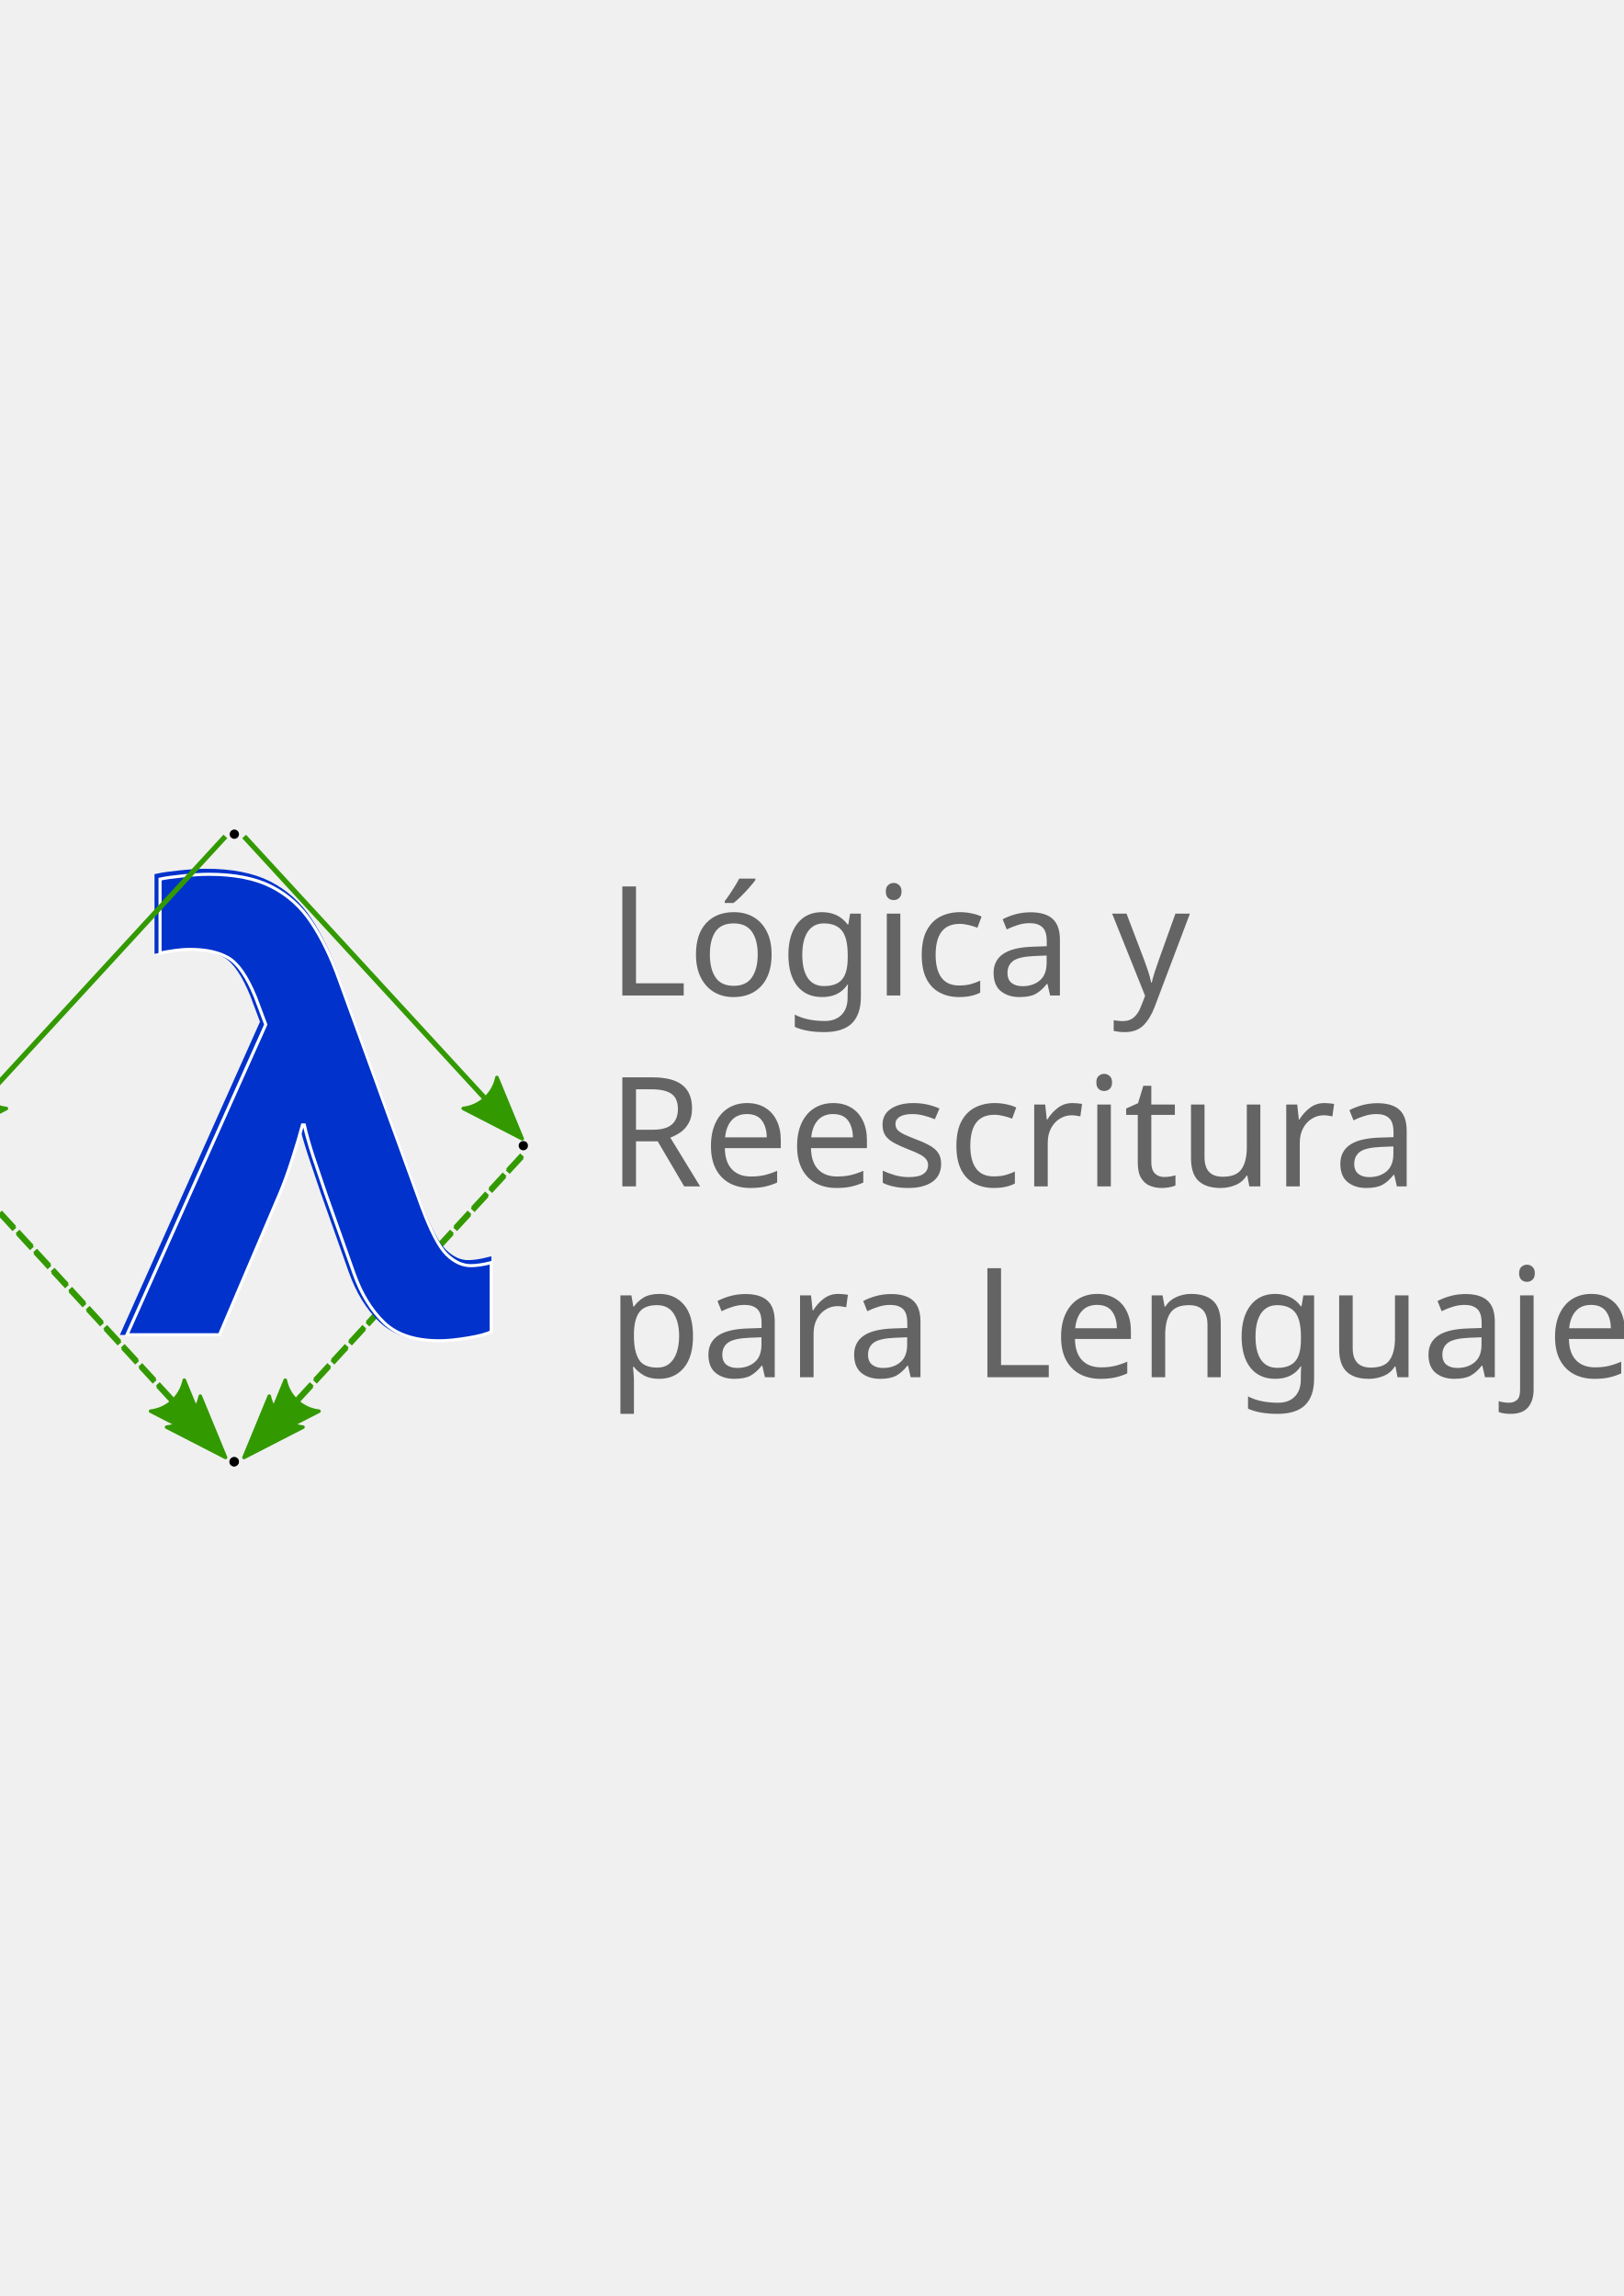
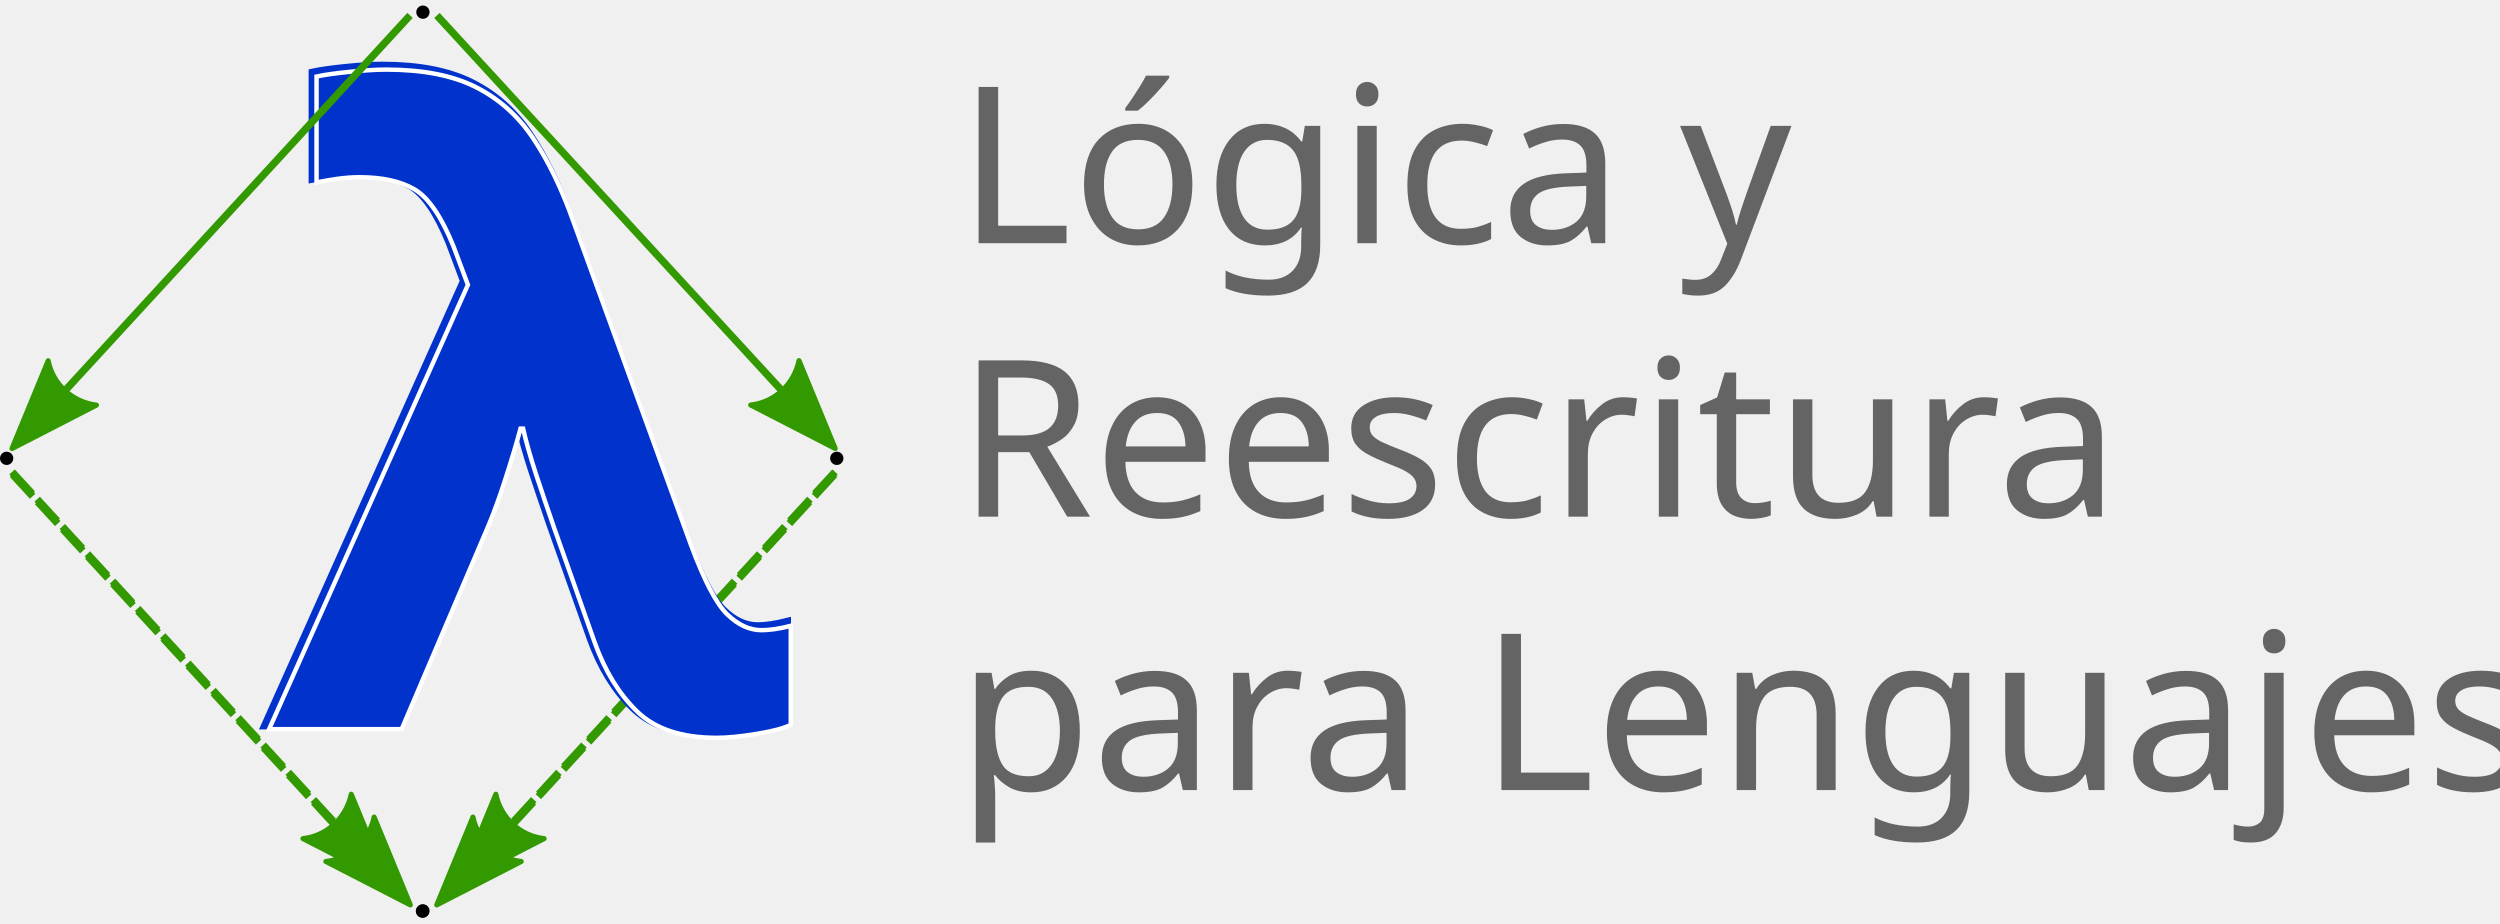
- <svg xmlns="http://www.w3.org/2000/svg" width="210mm" height="297mm" viewBox="0 0 210 297" version="1.1" id="svg8">
+ <svg xmlns="http://www.w3.org/2000/svg" width="225.77mm" height="83.383mm" viewBox="0 0 225.77 83.383" version="1.1" id="svg8">
  <defs id="defs2">
-     <marker orient="auto" refY="0.0" refX="0.0" id="marker1241" style="overflow:visible;">
-       <path id="path1239" style="fill-rule:evenodd;stroke-width:0.625;stroke-linejoin:round;stroke:#339900;stroke-opacity:1;fill:#339900;fill-opacity:1" d="M 8.719,4.034 L -2.207,0.016 L 8.719,-4.002 C 6.973,-1.63 6.983,1.616 8.719,4.034 z " transform="scale(1.1) rotate(180) translate(1,0)" />
+     <marker orient="auto" refY="0" refX="0" id="marker1241" style="overflow:visible">
+       <path id="path1239" style="fill:#339900;fill-opacity:1;fill-rule:evenodd;stroke:#339900;stroke-width:0.625;stroke-linejoin:round;stroke-opacity:1" d="M 8.719,4.034 -2.207,0.016 8.719,-4.002 c -1.745,2.372 -1.735,5.617 -6e-7,8.035 z" transform="matrix(-1.1,0,0,-1.1,-1.1,0)" />
    </marker>
-     <marker orient="auto" refY="0.0" refX="0.0" id="Arrow2Mend" style="overflow:visible;">
-       <path id="path988" style="fill-rule:evenodd;stroke-width:0.625;stroke-linejoin:round;stroke:#000000;stroke-opacity:1;fill:#000000;fill-opacity:1" d="M 8.719,4.034 L -2.207,0.016 L 8.719,-4.002 C 6.973,-1.63 6.983,1.616 8.719,4.034 z " transform="scale(0.6) rotate(180) translate(0,0)" />
+     <marker orient="auto" refY="0" refX="0" id="Arrow2Mend" style="overflow:visible">
+       <path id="path988" style="fill:#000000;fill-opacity:1;fill-rule:evenodd;stroke:#000000;stroke-width:0.625;stroke-linejoin:round;stroke-opacity:1" d="M 8.719,4.034 -2.207,0.016 8.719,-4.002 c -1.745,2.372 -1.735,5.617 -6e-7,8.035 z" transform="scale(-0.6)" />
    </marker>
-     <marker orient="auto" refY="0.0" refX="0.0" id="marker1235" style="overflow:visible;">
-       <path id="path1233" d="M 0.0,0.0 L 5.0,-5.0 L -12.5,0.0 L 5.0,5.0 L 0.0,0.0 z " style="fill-rule:evenodd;stroke:#000000;stroke-width:1pt;stroke-opacity:1;fill:#000000;fill-opacity:1" transform="scale(0.8) rotate(180) translate(12.5,0)" />
+     <marker orient="auto" refY="0" refX="0" id="marker1235" style="overflow:visible">
+       <path id="path1233" d="M 0,0 5,-5 -12.5,0 5,5 Z" style="fill:#000000;fill-opacity:1;fill-rule:evenodd;stroke:#000000;stroke-width:1pt;stroke-opacity:1" transform="matrix(-0.8,0,0,-0.8,-10,0)" />
    </marker>
-     <marker orient="auto" refY="0.0" refX="0.0" id="TriangleOutL" style="overflow:visible">
-       <path id="path1103" d="M 5.77,0.0 L -2.88,5.0 L -2.88,-5.0 L 5.77,0.0 z " style="fill-rule:evenodd;stroke:#000000;stroke-width:1pt;stroke-opacity:1;fill:#000000;fill-opacity:1" transform="scale(0.8)" />
+     <marker orient="auto" refY="0" refX="0" id="TriangleOutL" style="overflow:visible">
+       <path id="path1103" d="M 5.77,0 -2.88,5 V -5 Z" style="fill:#000000;fill-opacity:1;fill-rule:evenodd;stroke:#000000;stroke-width:1pt;stroke-opacity:1" transform="scale(0.8)" />
    </marker>
-     <marker orient="auto" refY="0.0" refX="0.0" id="Arrow2Lend" style="overflow:visible;">
-       <path id="path982" style="fill-rule:evenodd;stroke-width:0.625;stroke-linejoin:round;stroke:#000000;stroke-opacity:1;fill:#000000;fill-opacity:1" d="M 8.719,4.034 L -2.207,0.016 L 8.719,-4.002 C 6.973,-1.63 6.983,1.616 8.719,4.034 z " transform="scale(1.1) rotate(180) translate(1,0)" />
+     <marker orient="auto" refY="0" refX="0" id="Arrow2Lend" style="overflow:visible">
+       <path id="path982" style="fill:#000000;fill-opacity:1;fill-rule:evenodd;stroke:#000000;stroke-width:0.625;stroke-linejoin:round;stroke-opacity:1" d="M 8.719,4.034 -2.207,0.016 8.719,-4.002 c -1.745,2.372 -1.735,5.617 -6e-7,8.035 z" transform="matrix(-1.1,0,0,-1.1,-1.1,0)" />
    </marker>
-     <marker orient="auto" refY="0.0" refX="0.0" id="marker1227" style="overflow:visible;">
-       <path id="path1225" d="M 0.0,0.0 L 5.0,-5.0 L -12.5,0.0 L 5.0,5.0 L 0.0,0.0 z " style="fill-rule:evenodd;stroke:#000000;stroke-width:1pt;stroke-opacity:1;fill:#000000;fill-opacity:1" transform="scale(0.8) rotate(180) translate(12.5,0)" />
+     <marker orient="auto" refY="0" refX="0" id="marker1227" style="overflow:visible">
+       <path id="path1225" d="M 0,0 5,-5 -12.5,0 5,5 Z" style="fill:#000000;fill-opacity:1;fill-rule:evenodd;stroke:#000000;stroke-width:1pt;stroke-opacity:1" transform="matrix(-0.8,0,0,-0.8,-10,0)" />
    </marker>
-     <marker orient="auto" refY="0.0" refX="0.0" id="Arrow1Lend" style="overflow:visible;">
-       <path id="path964" d="M 0.0,0.0 L 5.0,-5.0 L -12.5,0.0 L 5.0,5.0 L 0.0,0.0 z " style="fill-rule:evenodd;stroke:#000000;stroke-width:1pt;stroke-opacity:1;fill:#000000;fill-opacity:1" transform="scale(0.8) rotate(180) translate(12.5,0)" />
+     <marker orient="auto" refY="0" refX="0" id="Arrow1Lend" style="overflow:visible">
+       <path id="path964" d="M 0,0 5,-5 -12.5,0 5,5 Z" style="fill:#000000;fill-opacity:1;fill-rule:evenodd;stroke:#000000;stroke-width:1pt;stroke-opacity:1" transform="matrix(-0.8,0,0,-0.8,-10,0)" />
    </marker>
    <marker orient="auto" refY="0" refX="0" id="marker1241-6" style="overflow:visible">
      <path id="path1239-4" style="fill:#339900;fill-opacity:1;fill-rule:evenodd;stroke:#339900;stroke-width:0.625;stroke-linejoin:round;stroke-opacity:1" d="M 8.719,4.034 -2.207,0.016 8.719,-4.002 c -1.745,2.372 -1.735,5.617 -6e-7,8.035 z" transform="matrix(-1.1,0,0,-1.1,-1.1,0)" />
    </marker>
    <marker orient="auto" refY="0" refX="0" id="marker1241-0" style="overflow:visible">
      <path id="path1239-7" style="fill:#339900;fill-opacity:1;fill-rule:evenodd;stroke:#339900;stroke-width:0.625;stroke-linejoin:round;stroke-opacity:1" d="M 8.719,4.034 -2.207,0.016 8.719,-4.002 c -1.745,2.372 -1.735,5.617 -6e-7,8.035 z" transform="matrix(-1.1,0,0,-1.1,-1.1,0)" />
    </marker>
    <marker orient="auto" refY="0" refX="0" id="marker1241-6-4" style="overflow:visible">
      <path id="path1239-4-7" style="fill:#339900;fill-opacity:1;fill-rule:evenodd;stroke:#339900;stroke-width:0.625;stroke-linejoin:round;stroke-opacity:1" d="M 8.719,4.034 -2.207,0.016 8.719,-4.002 c -1.745,2.372 -1.735,5.617 -6e-7,8.035 z" transform="matrix(-1.1,0,0,-1.1,-1.1,0)" />
    </marker>
    <marker orient="auto" refY="0" refX="0" id="marker1241-9" style="overflow:visible">
      <path id="path1239-71" style="fill:#339900;fill-opacity:1;fill-rule:evenodd;stroke:#339900;stroke-width:0.625;stroke-linejoin:round;stroke-opacity:1" d="M 8.719,4.034 -2.207,0.016 8.719,-4.002 c -1.745,2.372 -1.735,5.617 -6e-7,8.035 z" transform="matrix(-1.1,0,0,-1.1,-1.1,0)" />
    </marker>
    <marker orient="auto" refY="0" refX="0" id="marker1241-9-6" style="overflow:visible">
      <path id="path1239-71-5" style="fill:#339900;fill-opacity:1;fill-rule:evenodd;stroke:#339900;stroke-width:0.625;stroke-linejoin:round;stroke-opacity:1" d="M 8.719,4.034 -2.207,0.016 8.719,-4.002 c -1.745,2.372 -1.735,5.617 -6e-7,8.035 z" transform="matrix(-1.1,0,0,-1.1,-1.1,0)" />
    </marker>
    <marker orient="auto" refY="0" refX="0" id="marker1241-9-3" style="overflow:visible">
      <path id="path1239-71-8" style="fill:#339900;fill-opacity:1;fill-rule:evenodd;stroke:#339900;stroke-width:0.625;stroke-linejoin:round;stroke-opacity:1" d="M 8.719,4.034 -2.207,0.016 8.719,-4.002 c -1.745,2.372 -1.735,5.617 -6e-7,8.035 z" transform="matrix(-1.1,0,0,-1.1,-1.1,0)" />
    </marker>
    <marker orient="auto" refY="0" refX="0" id="marker1241-9-6-2" style="overflow:visible">
      <path id="path1239-71-5-0" style="fill:#339900;fill-opacity:1;fill-rule:evenodd;stroke:#339900;stroke-width:0.625;stroke-linejoin:round;stroke-opacity:1" d="M 8.719,4.034 -2.207,0.016 8.719,-4.002 c -1.745,2.372 -1.735,5.617 -6e-7,8.035 z" transform="matrix(-1.1,0,0,-1.1,-1.1,0)" />
    </marker>
+     <marker orient="auto" refY="0" refX="0" id="marker1241-9-3-5" style="overflow:visible">
+       <path id="path1239-71-8-2" style="fill:#339900;fill-opacity:1;fill-rule:evenodd;stroke:#339900;stroke-width:0.625;stroke-linejoin:round;stroke-opacity:1" d="M 8.719,4.034 -2.207,0.016 8.719,-4.002 c -1.745,2.372 -1.735,5.617 -6e-7,8.035 z" transform="matrix(-1.1,0,0,-1.1,-1.1,0)" />
+     </marker>
+     <marker orient="auto" refY="0" refX="0" id="marker1241-9-6-2-1" style="overflow:visible">
+       <path id="path1239-71-5-0-2" style="fill:#339900;fill-opacity:1;fill-rule:evenodd;stroke:#339900;stroke-width:0.625;stroke-linejoin:round;stroke-opacity:1" d="M 8.719,4.034 -2.207,0.016 8.719,-4.002 c -1.745,2.372 -1.735,5.617 -6e-7,8.035 z" transform="matrix(-1.1,0,0,-1.1,-1.1,0)" />
+     </marker>
+     <marker orient="auto" refY="0" refX="0" id="marker1241-9-65" style="overflow:visible">
+       <path id="path1239-71-9" style="fill:#339900;fill-opacity:1;fill-rule:evenodd;stroke:#339900;stroke-width:0.625;stroke-linejoin:round;stroke-opacity:1" d="M 8.719,4.034 -2.207,0.016 8.719,-4.002 c -1.745,2.372 -1.735,5.617 -6e-7,8.035 z" transform="matrix(-1.1,0,0,-1.1,-1.1,0)" />
+     </marker>
+     <marker orient="auto" refY="0" refX="0" id="marker1241-9-6-25" style="overflow:visible">
+       <path id="path1239-71-5-1" style="fill:#339900;fill-opacity:1;fill-rule:evenodd;stroke:#339900;stroke-width:0.625;stroke-linejoin:round;stroke-opacity:1" d="M 8.719,4.034 -2.207,0.016 8.719,-4.002 c -1.745,2.372 -1.735,5.617 -6e-7,8.035 z" transform="matrix(-1.1,0,0,-1.1,-1.1,0)" />
+     </marker>
+     <marker orient="auto" refY="0" refX="0" id="marker1241-94" style="overflow:visible">
+       <path id="path1239-2" style="fill:#339900;fill-opacity:1;fill-rule:evenodd;stroke:#339900;stroke-width:0.625;stroke-linejoin:round;stroke-opacity:1" d="M 8.719,4.034 -2.207,0.016 8.719,-4.002 c -1.745,2.372 -1.735,5.617 -6e-7,8.035 z" transform="matrix(-1.1,0,0,-1.1,-1.1,0)" />
+     </marker>
+     <marker orient="auto" refY="0" refX="0" id="marker1241-6-8" style="overflow:visible">
+       <path id="path1239-4-2" style="fill:#339900;fill-opacity:1;fill-rule:evenodd;stroke:#339900;stroke-width:0.625;stroke-linejoin:round;stroke-opacity:1" d="M 8.719,4.034 -2.207,0.016 8.719,-4.002 c -1.745,2.372 -1.735,5.617 -6e-7,8.035 z" transform="matrix(-1.1,0,0,-1.1,-1.1,0)" />
+     </marker>
+     <marker orient="auto" refY="0" refX="0" id="marker1241-9-3-3" style="overflow:visible">
+       <path id="path1239-71-8-27" style="fill:#339900;fill-opacity:1;fill-rule:evenodd;stroke:#339900;stroke-width:0.625;stroke-linejoin:round;stroke-opacity:1" d="M 8.719,4.034 -2.207,0.016 8.719,-4.002 c -1.745,2.372 -1.735,5.617 -6e-7,8.035 z" transform="matrix(-1.1,0,0,-1.1,-1.1,0)" />
+     </marker>
+     <marker orient="auto" refY="0" refX="0" id="marker1241-9-6-2-9" style="overflow:visible">
+       <path id="path1239-71-5-0-3" style="fill:#339900;fill-opacity:1;fill-rule:evenodd;stroke:#339900;stroke-width:0.625;stroke-linejoin:round;stroke-opacity:1" d="M 8.719,4.034 -2.207,0.016 8.719,-4.002 c -1.745,2.372 -1.735,5.617 -6e-7,8.035 z" transform="matrix(-1.1,0,0,-1.1,-1.1,0)" />
+     </marker>
+     <marker orient="auto" refY="0" refX="0" id="marker1241-9-7" style="overflow:visible">
+       <path id="path1239-71-83" style="fill:#339900;fill-opacity:1;fill-rule:evenodd;stroke:#339900;stroke-width:0.625;stroke-linejoin:round;stroke-opacity:1" d="M 8.719,4.034 -2.207,0.016 8.719,-4.002 c -1.745,2.372 -1.735,5.617 -6e-7,8.035 z" transform="matrix(-1.1,0,0,-1.1,-1.1,0)" />
+     </marker>
+     <marker orient="auto" refY="0" refX="0" id="marker1241-9-6-3" style="overflow:visible">
+       <path id="path1239-71-5-7" style="fill:#339900;fill-opacity:1;fill-rule:evenodd;stroke:#339900;stroke-width:0.625;stroke-linejoin:round;stroke-opacity:1" d="M 8.719,4.034 -2.207,0.016 8.719,-4.002 c -1.745,2.372 -1.735,5.617 -6e-7,8.035 z" transform="matrix(-1.1,0,0,-1.1,-1.1,0)" />
+     </marker>
+     <marker orient="auto" refY="0" refX="0" id="marker1241-62" style="overflow:visible">
+       <path id="path1239-70" style="fill:#339900;fill-opacity:1;fill-rule:evenodd;stroke:#339900;stroke-width:0.625;stroke-linejoin:round;stroke-opacity:1" d="M 8.719,4.034 -2.207,0.016 8.719,-4.002 c -1.745,2.372 -1.735,5.617 -6e-7,8.035 z" transform="matrix(-1.1,0,0,-1.1,-1.1,0)" />
+     </marker>
+     <marker orient="auto" refY="0" refX="0" id="marker1241-6-2" style="overflow:visible">
+       <path id="path1239-4-3" style="fill:#339900;fill-opacity:1;fill-rule:evenodd;stroke:#339900;stroke-width:0.625;stroke-linejoin:round;stroke-opacity:1" d="M 8.719,4.034 -2.207,0.016 8.719,-4.002 c -1.745,2.372 -1.735,5.617 -6e-7,8.035 z" transform="matrix(-1.1,0,0,-1.1,-1.1,0)" />
+     </marker>
  </defs>
-   <g id="layer1">
-     <g id="g1893" transform="translate(5.37986)">
-       <g id="g1723">
-         <text xml:space="preserve" style="font-style:normal;font-variant:normal;font-weight:normal;font-stretch:normal;font-size:19.756px;line-height:1.25;font-family:'Sitka Text';-inkscape-font-specification:'Sitka Text, Normal';font-variant-ligatures:normal;font-variant-caps:normal;font-variant-numeric:normal;font-feature-settings:normal;text-align:start;letter-spacing:0px;word-spacing:0px;writing-mode:lr-tb;text-anchor:start;fill:#646464;fill-opacity:1;stroke:none;stroke-width:0.522;stroke-opacity:0.107" x="73.187" y="128.771" id="text886">
-           <tspan x="73.187" y="128.771" style="font-style:normal;font-variant:normal;font-weight:normal;font-stretch:normal;font-size:19.756px;font-family:'Sitka Text';-inkscape-font-specification:'Sitka Text, Normal';font-variant-ligatures:normal;font-variant-position:normal;font-variant-caps:normal;font-variant-numeric:normal;font-feature-settings:normal;text-align:start;writing-mode:lr-tb;text-anchor:start;fill:#646464;fill-opacity:1;stroke:none;stroke-width:0.522;stroke-opacity:0.107" id="tspan888">Lógica y</tspan>
-           <tspan x="73.187" y="153.465" style="font-style:normal;font-variant:normal;font-weight:normal;font-stretch:normal;font-size:19.756px;font-family:'Sitka Text';-inkscape-font-specification:'Sitka Text, Normal';font-variant-ligatures:normal;font-variant-position:normal;font-variant-caps:normal;font-variant-numeric:normal;font-feature-settings:normal;text-align:start;writing-mode:lr-tb;text-anchor:start;fill:#646464;fill-opacity:1;stroke:none;stroke-width:0.522;stroke-opacity:0.107" id="tspan892">Reescritura</tspan>
-           <tspan id="tspan1731" x="73.187" y="178.16" style="font-style:normal;font-variant:normal;font-weight:normal;font-stretch:normal;font-size:19.756px;font-family:'Sitka Text';-inkscape-font-specification:'Sitka Text, Normal';font-variant-ligatures:normal;font-variant-position:normal;font-variant-caps:normal;font-variant-numeric:normal;font-feature-settings:normal;text-align:start;writing-mode:lr-tb;text-anchor:start;fill:#646464;fill-opacity:1;stroke:none;stroke-width:0.522;stroke-opacity:0.107">para Lenguajes</tspan>
+   <g id="layer1" transform="translate(0,-213.617)">
+     <g id="g1029">
+       <text id="text886" y="235.579" x="86.452" style="font-style:normal;font-variant:normal;font-weight:normal;font-stretch:normal;font-size:19.756px;line-height:1.25;font-family:'Sitka Text';-inkscape-font-specification:'Sitka Text, Normal';font-variant-ligatures:normal;font-variant-caps:normal;font-variant-numeric:normal;font-feature-settings:normal;text-align:start;letter-spacing:0px;word-spacing:0px;writing-mode:lr-tb;text-anchor:start;fill:#646464;fill-opacity:1;stroke:none;stroke-width:0.522;stroke-opacity:0.107" xml:space="preserve">
+         <tspan id="tspan888" style="font-style:normal;font-variant:normal;font-weight:normal;font-stretch:normal;font-size:19.756px;font-family:'Sitka Text';-inkscape-font-specification:'Sitka Text, Normal';font-variant-ligatures:normal;font-variant-position:normal;font-variant-caps:normal;font-variant-numeric:normal;font-feature-settings:normal;text-align:start;writing-mode:lr-tb;text-anchor:start;fill:#646464;fill-opacity:1;stroke:none;stroke-width:0.522;stroke-opacity:0.107" y="235.579" x="86.452">Lógica y</tspan>
+         <tspan id="tspan892" style="font-style:normal;font-variant:normal;font-weight:normal;font-stretch:normal;font-size:19.756px;font-family:'Sitka Text';-inkscape-font-specification:'Sitka Text, Normal';font-variant-ligatures:normal;font-variant-position:normal;font-variant-caps:normal;font-variant-numeric:normal;font-feature-settings:normal;text-align:start;writing-mode:lr-tb;text-anchor:start;fill:#646464;fill-opacity:1;stroke:none;stroke-width:0.522;stroke-opacity:0.107" y="260.274" x="86.452">Reescritura</tspan>
+         <tspan style="font-style:normal;font-variant:normal;font-weight:normal;font-stretch:normal;font-size:19.756px;font-family:'Sitka Text';-inkscape-font-specification:'Sitka Text, Normal';font-variant-ligatures:normal;font-variant-position:normal;font-variant-caps:normal;font-variant-numeric:normal;font-feature-settings:normal;text-align:start;writing-mode:lr-tb;text-anchor:start;fill:#646464;fill-opacity:1;stroke:none;stroke-width:0.522;stroke-opacity:0.107" y="284.968" x="86.452" id="tspan1731">para Lenguajes</tspan>
+       </text>
+       <g transform="translate(13.26486,106.8085)" id="g1699">
+         <g id="g1515-1" transform="matrix(-1,0,0,1,-485.9429,-16.1406)" style="fill:#00ffff;stroke:#339900;stroke-width:0.67;stroke-miterlimit:4;stroke-dasharray:2.68, 0.67;stroke-dashoffset:0;stroke-opacity:1">
+           <path id="path959-9-7" d="m -548.088,165.565 35.357,38.458" style="fill:#00ffff;stroke:#339900;stroke-width:0.67;stroke-linecap:butt;stroke-linejoin:miter;stroke-miterlimit:4;stroke-dasharray:2.68, 0.67;stroke-dashoffset:0;stroke-opacity:1;marker-end:url(#marker1241-9-3)" />
+           <path id="path959-9-9-2" d="m -548.046,165.794 33.249,36.165" style="fill:#00ffff;stroke:#339900;stroke-width:0.67;stroke-linecap:butt;stroke-linejoin:miter;stroke-miterlimit:4;stroke-dasharray:2.68, 0.67;stroke-dashoffset:0;stroke-opacity:1;marker-end:url(#marker1241-9-6-2)" />
+         </g>
+         <g id="g1515" transform="translate(535.9117,-16.1406)" style="fill:#00ffff;stroke:#339900;stroke-width:0.67;stroke-miterlimit:4;stroke-dasharray:2.68, 0.67;stroke-dashoffset:0;stroke-opacity:1">
+           <path id="path959-9" d="m -548.088,165.565 35.357,38.458" style="fill:#00ffff;stroke:#339900;stroke-width:0.67;stroke-linecap:butt;stroke-linejoin:miter;stroke-miterlimit:4;stroke-dasharray:2.68, 0.67;stroke-dashoffset:0;stroke-opacity:1;marker-end:url(#marker1241-9)" />
+           <path id="path959-9-9" d="m -548.046,165.794 33.249,36.165" style="fill:#00ffff;stroke:#339900;stroke-width:0.67;stroke-linecap:butt;stroke-linejoin:miter;stroke-miterlimit:4;stroke-dasharray:2.68, 0.67;stroke-dashoffset:0;stroke-opacity:1;marker-end:url(#marker1241-9-6)" />
+         </g>
+         <path style="fill:none;stroke:#339900;stroke-width:0.67;stroke-linecap:butt;stroke-linejoin:miter;stroke-miterlimit:4;stroke-dasharray:none;stroke-opacity:1;marker-end:url(#marker1241)" d="m 26.193,108.204 35.357,38.458" id="path959" />
+         <text xml:space="preserve" style="font-style:normal;font-variant:normal;font-weight:bold;font-stretch:normal;font-size:77.748px;line-height:1.25;font-family:Calibri;-inkscape-font-specification:'Calibri, Bold';font-variant-ligatures:normal;font-variant-caps:normal;font-variant-numeric:normal;font-feature-settings:normal;text-align:start;letter-spacing:0px;word-spacing:0px;writing-mode:lr-tb;text-anchor:start;fill:#0132cc;fill-opacity:1;stroke:#0132cc;stroke-width:0.735;stroke-miterlimit:4;stroke-dasharray:none;stroke-opacity:1" x="10.377" y="172.308" id="text3715">
+           <tspan id="tspan3713" x="10.377" y="172.308" style="font-style:normal;font-variant:normal;font-weight:bold;font-stretch:normal;font-size:77.748px;font-family:Calibri;-inkscape-font-specification:'Calibri, Bold';font-variant-ligatures:normal;font-variant-caps:normal;font-variant-numeric:normal;font-feature-settings:normal;text-align:start;writing-mode:lr-tb;text-anchor:start;fill:#0132cc;fill-opacity:1;stroke:#0132cc;stroke-width:0.735;stroke-miterlimit:4;stroke-dasharray:none;stroke-opacity:1">λ</tspan>
        </text>
-         <g id="g1699" transform="translate(0,-3.8146972e-6)">
-           <g style="fill:#00ffff;stroke:#339900;stroke-width:0.67;stroke-miterlimit:4;stroke-dasharray:2.68, 0.67;stroke-dashoffset:0;stroke-opacity:1" transform="matrix(-1,0,0,1,-485.9429,-16.1406)" id="g1515-1">
-             <path style="fill:#00ffff;stroke:#339900;stroke-width:0.67;stroke-linecap:butt;stroke-linejoin:miter;stroke-miterlimit:4;stroke-dasharray:2.68, 0.67;stroke-dashoffset:0;stroke-opacity:1;marker-end:url(#marker1241-9-3)" d="m -548.088,165.565 35.357,38.458" id="path959-9-7" />
-             <path style="fill:#00ffff;stroke:#339900;stroke-width:0.67;stroke-linecap:butt;stroke-linejoin:miter;stroke-miterlimit:4;stroke-dasharray:2.68, 0.67;stroke-dashoffset:0;stroke-opacity:1;marker-end:url(#marker1241-9-6-2)" d="m -548.046,165.794 33.249,36.165" id="path959-9-9-2" />
-           </g>
-           <g style="fill:#00ffff;stroke:#339900;stroke-width:0.67;stroke-miterlimit:4;stroke-dasharray:2.68, 0.67;stroke-dashoffset:0;stroke-opacity:1" transform="translate(535.9117,-16.1406)" id="g1515">
-             <path style="fill:#00ffff;stroke:#339900;stroke-width:0.67;stroke-linecap:butt;stroke-linejoin:miter;stroke-miterlimit:4;stroke-dasharray:2.68, 0.67;stroke-dashoffset:0;stroke-opacity:1;marker-end:url(#marker1241-9)" d="m -548.088,165.565 35.357,38.458" id="path959-9" />
-             <path style="fill:#00ffff;stroke:#339900;stroke-width:0.67;stroke-linecap:butt;stroke-linejoin:miter;stroke-miterlimit:4;stroke-dasharray:2.68, 0.67;stroke-dashoffset:0;stroke-opacity:1;marker-end:url(#marker1241-9-6)" d="m -548.046,165.794 33.249,36.165" id="path959-9-9" />
-           </g>
-           <path id="path959" d="m 26.193,108.204 35.357,38.458" style="fill:none;stroke:#339900;stroke-width:0.67;stroke-linecap:butt;stroke-linejoin:miter;stroke-miterlimit:4;stroke-dasharray:none;stroke-opacity:1;marker-end:url(#marker1241)" />
-           <text id="text3715" y="172.308" x="10.377" style="font-style:normal;font-variant:normal;font-weight:bold;font-stretch:normal;font-size:77.748px;line-height:1.25;font-family:Calibri;-inkscape-font-specification:'Calibri, Bold';font-variant-ligatures:normal;font-variant-caps:normal;font-variant-numeric:normal;font-feature-settings:normal;text-align:start;letter-spacing:0px;word-spacing:0px;writing-mode:lr-tb;text-anchor:start;fill:#0132cc;fill-opacity:1;stroke:#0132cc;stroke-width:0.735;stroke-miterlimit:4;stroke-dasharray:none;stroke-opacity:1" xml:space="preserve">
-             <tspan style="font-style:normal;font-variant:normal;font-weight:bold;font-stretch:normal;font-size:77.748px;font-family:Calibri;-inkscape-font-specification:'Calibri, Bold';font-variant-ligatures:normal;font-variant-caps:normal;font-variant-numeric:normal;font-feature-settings:normal;text-align:start;writing-mode:lr-tb;text-anchor:start;fill:#0132cc;fill-opacity:1;stroke:#0132cc;stroke-width:0.735;stroke-miterlimit:4;stroke-dasharray:none;stroke-opacity:1" y="172.308" x="10.377" id="tspan3713">λ</tspan>
-           </text>
-           <text id="text3715-1" y="172.655" x="10.725" style="font-style:normal;font-variant:normal;font-weight:bold;font-stretch:normal;font-size:77.748px;line-height:1.25;font-family:Calibri;-inkscape-font-specification:'Calibri, Bold';font-variant-ligatures:normal;font-variant-caps:normal;font-variant-numeric:normal;font-feature-settings:normal;text-align:start;letter-spacing:0px;word-spacing:0px;writing-mode:lr-tb;text-anchor:start;fill:none;fill-opacity:1;stroke:#ffffff;stroke-width:0.4;stroke-miterlimit:4;stroke-dasharray:none;stroke-opacity:1" xml:space="preserve">
-             <tspan style="font-style:normal;font-variant:normal;font-weight:bold;font-stretch:normal;font-size:77.748px;font-family:Calibri;-inkscape-font-specification:'Calibri, Bold';font-variant-ligatures:normal;font-variant-caps:normal;font-variant-numeric:normal;font-feature-settings:normal;text-align:start;writing-mode:lr-tb;text-anchor:start;fill:none;stroke:#ffffff;stroke-width:0.4;stroke-miterlimit:4;stroke-dasharray:none;stroke-opacity:1" y="172.655" x="10.725" id="tspan3713-3">λ</tspan>
-           </text>
-           <path id="path959-4" d="m 23.767,108.196 -35.357,38.458" style="fill:none;stroke:#339900;stroke-width:0.67;stroke-linecap:butt;stroke-linejoin:miter;stroke-miterlimit:4;stroke-dasharray:none;stroke-opacity:1;marker-end:url(#marker1241-6)" />
-           <circle r="0.6" cy="107.908" cx="24.928" id="path1325" style="fill:#000000;fill-opacity:1;stroke:none;stroke-width:0.49;stroke-linejoin:round;stroke-miterlimit:4;stroke-dasharray:none;stroke-dashoffset:0;stroke-opacity:1" />
-           <circle r="0.6" cy="189.071" cx="24.928" id="path1325-3" style="fill:#000000;fill-opacity:1;stroke:none;stroke-width:0.49;stroke-linejoin:round;stroke-miterlimit:4;stroke-dasharray:none;stroke-dashoffset:0;stroke-opacity:1" />
-           <circle r="0.6" cy="189.092" cx="24.886" id="path1325-3-5" style="fill:#000000;fill-opacity:1;stroke:none;stroke-width:0.49;stroke-linejoin:round;stroke-miterlimit:4;stroke-dasharray:none;stroke-dashoffset:0;stroke-opacity:1" />
-           <circle r="0.6" cy="148.199" cx="-12.665" id="path1325-3-4" style="fill:#000000;fill-opacity:1;stroke:none;stroke-width:0.49;stroke-linejoin:round;stroke-miterlimit:4;stroke-dasharray:none;stroke-dashoffset:0;stroke-opacity:1" />
-           <circle r="0.6" cy="148.199" cx="62.304" id="path1325-3-4-8" style="fill:#000000;fill-opacity:1;stroke:none;stroke-width:0.49;stroke-linejoin:round;stroke-miterlimit:4;stroke-dasharray:none;stroke-dashoffset:0;stroke-opacity:1" />
-         </g>
+         <text xml:space="preserve" style="font-style:normal;font-variant:normal;font-weight:bold;font-stretch:normal;font-size:77.748px;line-height:1.25;font-family:Calibri;-inkscape-font-specification:'Calibri, Bold';font-variant-ligatures:normal;font-variant-caps:normal;font-variant-numeric:normal;font-feature-settings:normal;text-align:start;letter-spacing:0px;word-spacing:0px;writing-mode:lr-tb;text-anchor:start;fill:none;fill-opacity:1;stroke:#ffffff;stroke-width:0.4;stroke-miterlimit:4;stroke-dasharray:none;stroke-opacity:1" x="10.725" y="172.655" id="text3715-1">
+           <tspan id="tspan3713-3" x="10.725" y="172.655" style="font-style:normal;font-variant:normal;font-weight:bold;font-stretch:normal;font-size:77.748px;font-family:Calibri;-inkscape-font-specification:'Calibri, Bold';font-variant-ligatures:normal;font-variant-caps:normal;font-variant-numeric:normal;font-feature-settings:normal;text-align:start;writing-mode:lr-tb;text-anchor:start;fill:none;stroke:#ffffff;stroke-width:0.4;stroke-miterlimit:4;stroke-dasharray:none;stroke-opacity:1">λ</tspan>
+         </text>
+         <path style="fill:none;stroke:#339900;stroke-width:0.67;stroke-linecap:butt;stroke-linejoin:miter;stroke-miterlimit:4;stroke-dasharray:none;stroke-opacity:1;marker-end:url(#marker1241-6)" d="m 23.767,108.196 -35.357,38.458" id="path959-4" />
+         <circle style="fill:#000000;fill-opacity:1;stroke:none;stroke-width:0.49;stroke-linejoin:round;stroke-miterlimit:4;stroke-dasharray:none;stroke-dashoffset:0;stroke-opacity:1" id="path1325" cx="24.928" cy="107.908" r="0.6" />
+         <circle style="fill:#000000;fill-opacity:1;stroke:none;stroke-width:0.49;stroke-linejoin:round;stroke-miterlimit:4;stroke-dasharray:none;stroke-dashoffset:0;stroke-opacity:1" id="path1325-3" cx="24.928" cy="189.071" r="0.6" />
+         <circle style="fill:#000000;fill-opacity:1;stroke:none;stroke-width:0.49;stroke-linejoin:round;stroke-miterlimit:4;stroke-dasharray:none;stroke-dashoffset:0;stroke-opacity:1" id="path1325-3-5" cx="24.886" cy="189.092" r="0.6" />
+         <circle style="fill:#000000;fill-opacity:1;stroke:none;stroke-width:0.49;stroke-linejoin:round;stroke-miterlimit:4;stroke-dasharray:none;stroke-dashoffset:0;stroke-opacity:1" id="path1325-3-4" cx="-12.665" cy="148.199" r="0.6" />
+         <circle style="fill:#000000;fill-opacity:1;stroke:none;stroke-width:0.49;stroke-linejoin:round;stroke-miterlimit:4;stroke-dasharray:none;stroke-dashoffset:0;stroke-opacity:1" id="path1325-3-4-8" cx="62.304" cy="148.199" r="0.6" />
      </g>
    </g>
  </g>
</svg>
